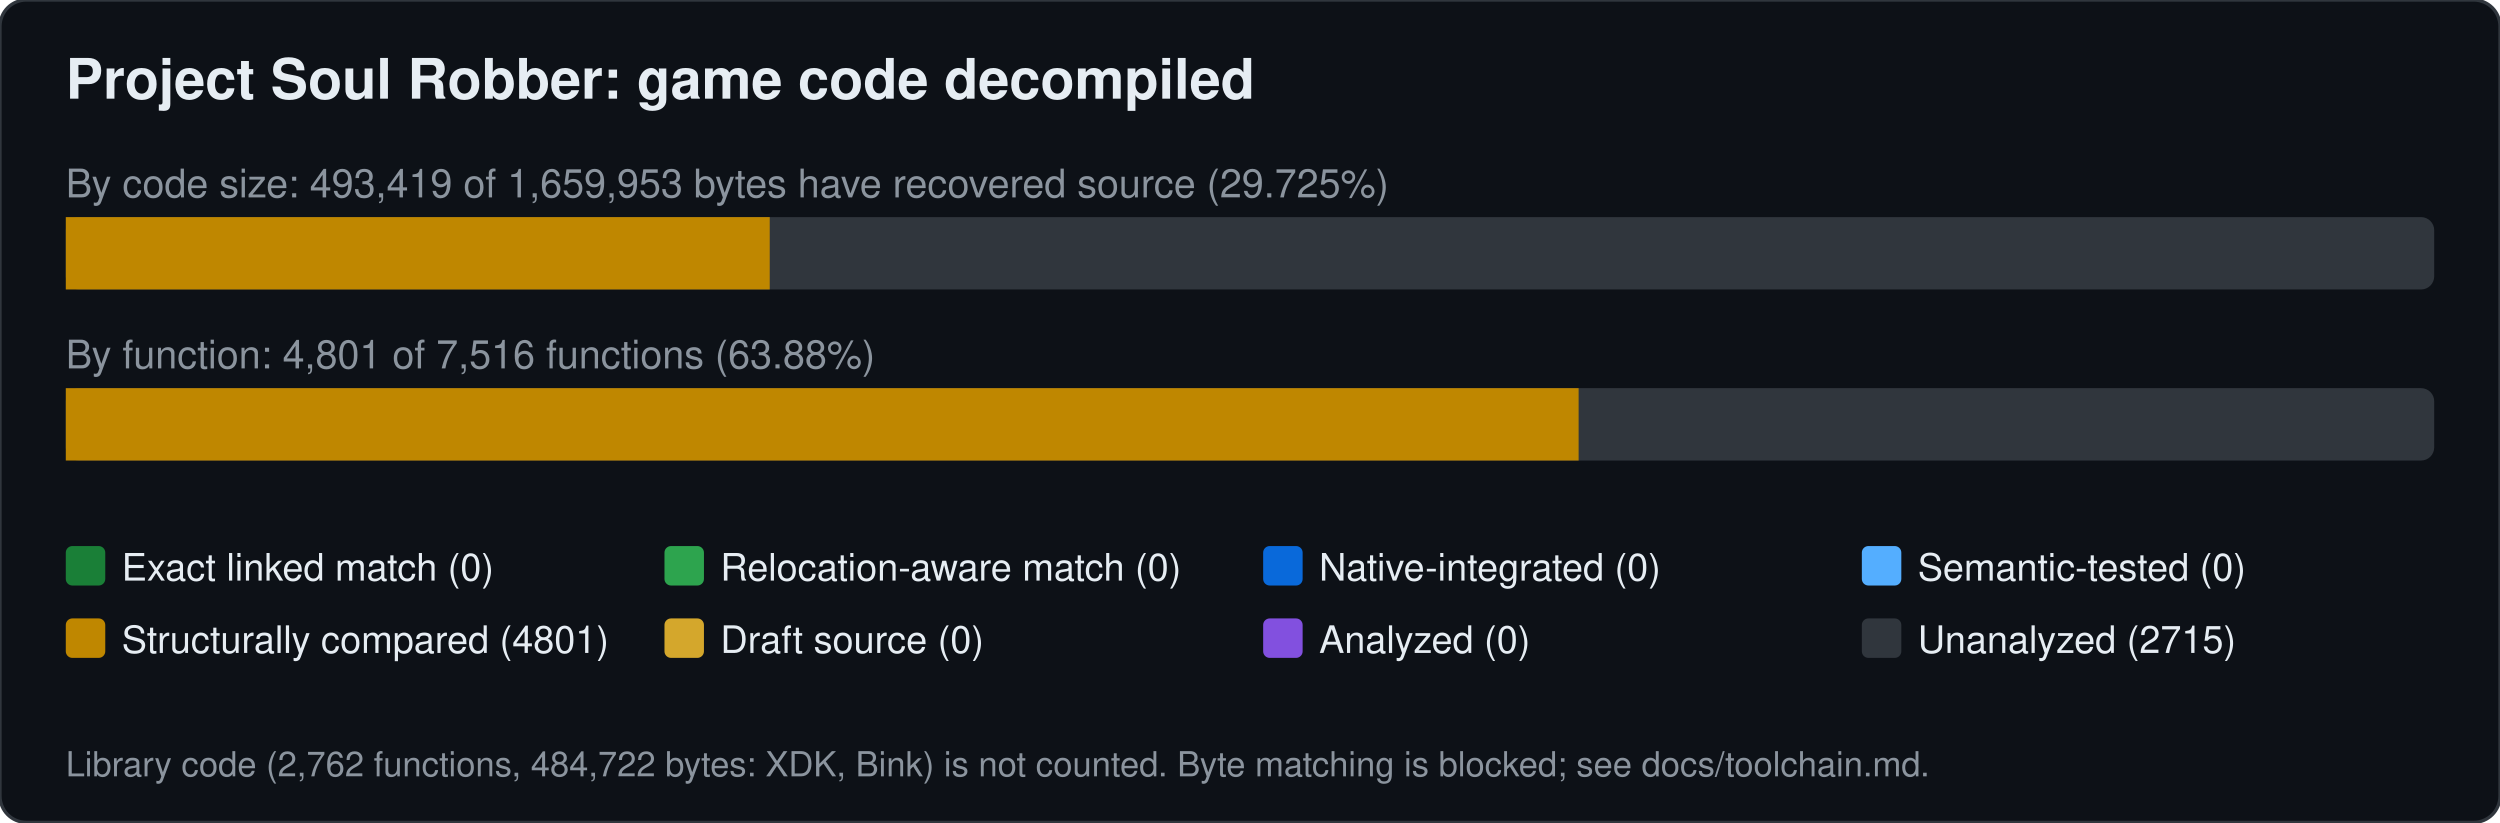
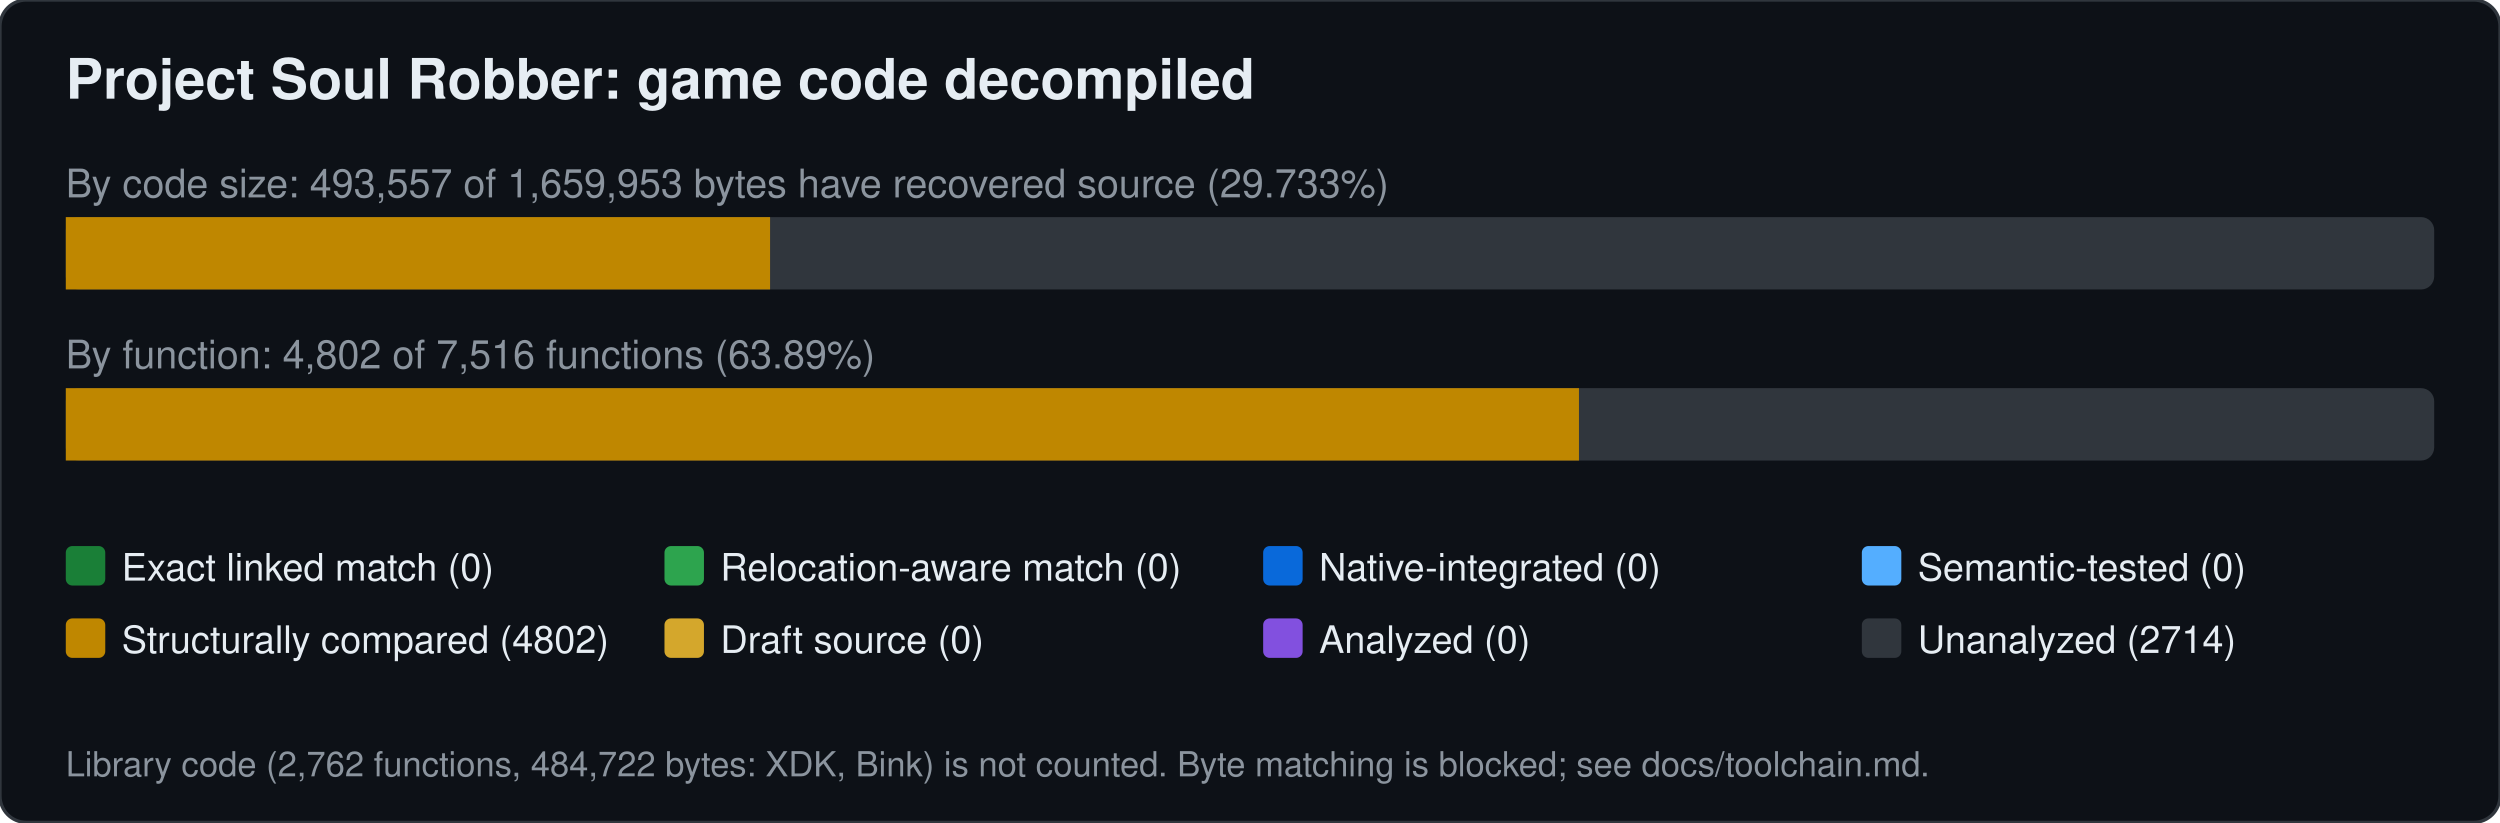
<svg xmlns="http://www.w3.org/2000/svg" width="760" height="250" viewBox="0 0 760 250" font-family="Segoe UI,Helvetica,Arial,sans-serif">
  <rect width="760" height="250" rx="8" fill="#0d1117" stroke="#30363d" />
  <text x="20" y="30" font-size="17" font-weight="600" fill="#e6edf3">Project Soul Robber: game code decompiled</text>
-   <text x="20" y="60" font-size="12" fill="#8b949e">By code size: 493,419 of 1,659,953 bytes have recovered source (29.725%)</text>
+   <text x="20" y="60" font-size="12" fill="#8b949e">By code size: 493,557 of 1,659,953 bytes have recovered source (29.733%)</text>
  <rect x="20" y="66" width="720" height="22" rx="4" fill="#30363d" />
-   <rect x="20.0" y="66" width="214.0" height="22" fill="#bf8700" />
-   <text x="20" y="112" font-size="12" fill="#8b949e">By function: 4,801 of 7,516 functions (63.88%)</text>
+   <rect x="20.0" y="66" width="214.1" height="22" fill="#bf8700" />
+   <text x="20" y="112" font-size="12" fill="#8b949e">By function: 4,802 of 7,516 functions (63.89%)</text>
  <rect x="20" y="118" width="720" height="22" rx="4" fill="#30363d" />
-   <rect x="20.0" y="118" width="459.9" height="22" fill="#bf8700" />
+   <rect x="20.0" y="118" width="460.0" height="22" fill="#bf8700" />
  <rect x="20" y="166" width="12" height="12" rx="2" fill="#1a7f37" />
  <text x="37" y="176.5" font-size="11.5" fill="#e6edf3">Exact linked match (0)</text>
  <rect x="202" y="166" width="12" height="12" rx="2" fill="#2da44e" />
  <text x="219" y="176.5" font-size="11.5" fill="#e6edf3">Relocation-aware match (0)</text>
  <rect x="384" y="166" width="12" height="12" rx="2" fill="#0969da" />
  <text x="401" y="176.5" font-size="11.5" fill="#e6edf3">Native-integrated (0)</text>
  <rect x="566" y="166" width="12" height="12" rx="2" fill="#54aeff" />
  <text x="583" y="176.5" font-size="11.5" fill="#e6edf3">Semantic-tested (0)</text>
  <rect x="20" y="188" width="12" height="12" rx="2" fill="#bf8700" />
-   <text x="37" y="198.5" font-size="11.5" fill="#e6edf3">Structurally compared (4801)</text>
+   <text x="37" y="198.5" font-size="11.5" fill="#e6edf3">Structurally compared (4802)</text>
  <rect x="202" y="188" width="12" height="12" rx="2" fill="#d4a72c" />
  <text x="219" y="198.5" font-size="11.5" fill="#e6edf3">Draft source (0)</text>
  <rect x="384" y="188" width="12" height="12" rx="2" fill="#8250df" />
  <text x="401" y="198.5" font-size="11.5" fill="#e6edf3">Analyzed (0)</text>
  <rect x="566" y="188" width="12" height="12" rx="2" fill="#30363d" />
-   <text x="583" y="198.5" font-size="11.5" fill="#e6edf3">Unanalyzed (2715)</text>
+   <text x="583" y="198.5" font-size="11.5" fill="#e6edf3">Unanalyzed (2714)</text>
  <text x="20" y="236" font-size="10.5" fill="#8b949e">Library code (2,762 functions, 484,722 bytes: XDK, Bink) is not counted. Byte matching is blocked; see docs/toolchain.md.</text>
</svg>
